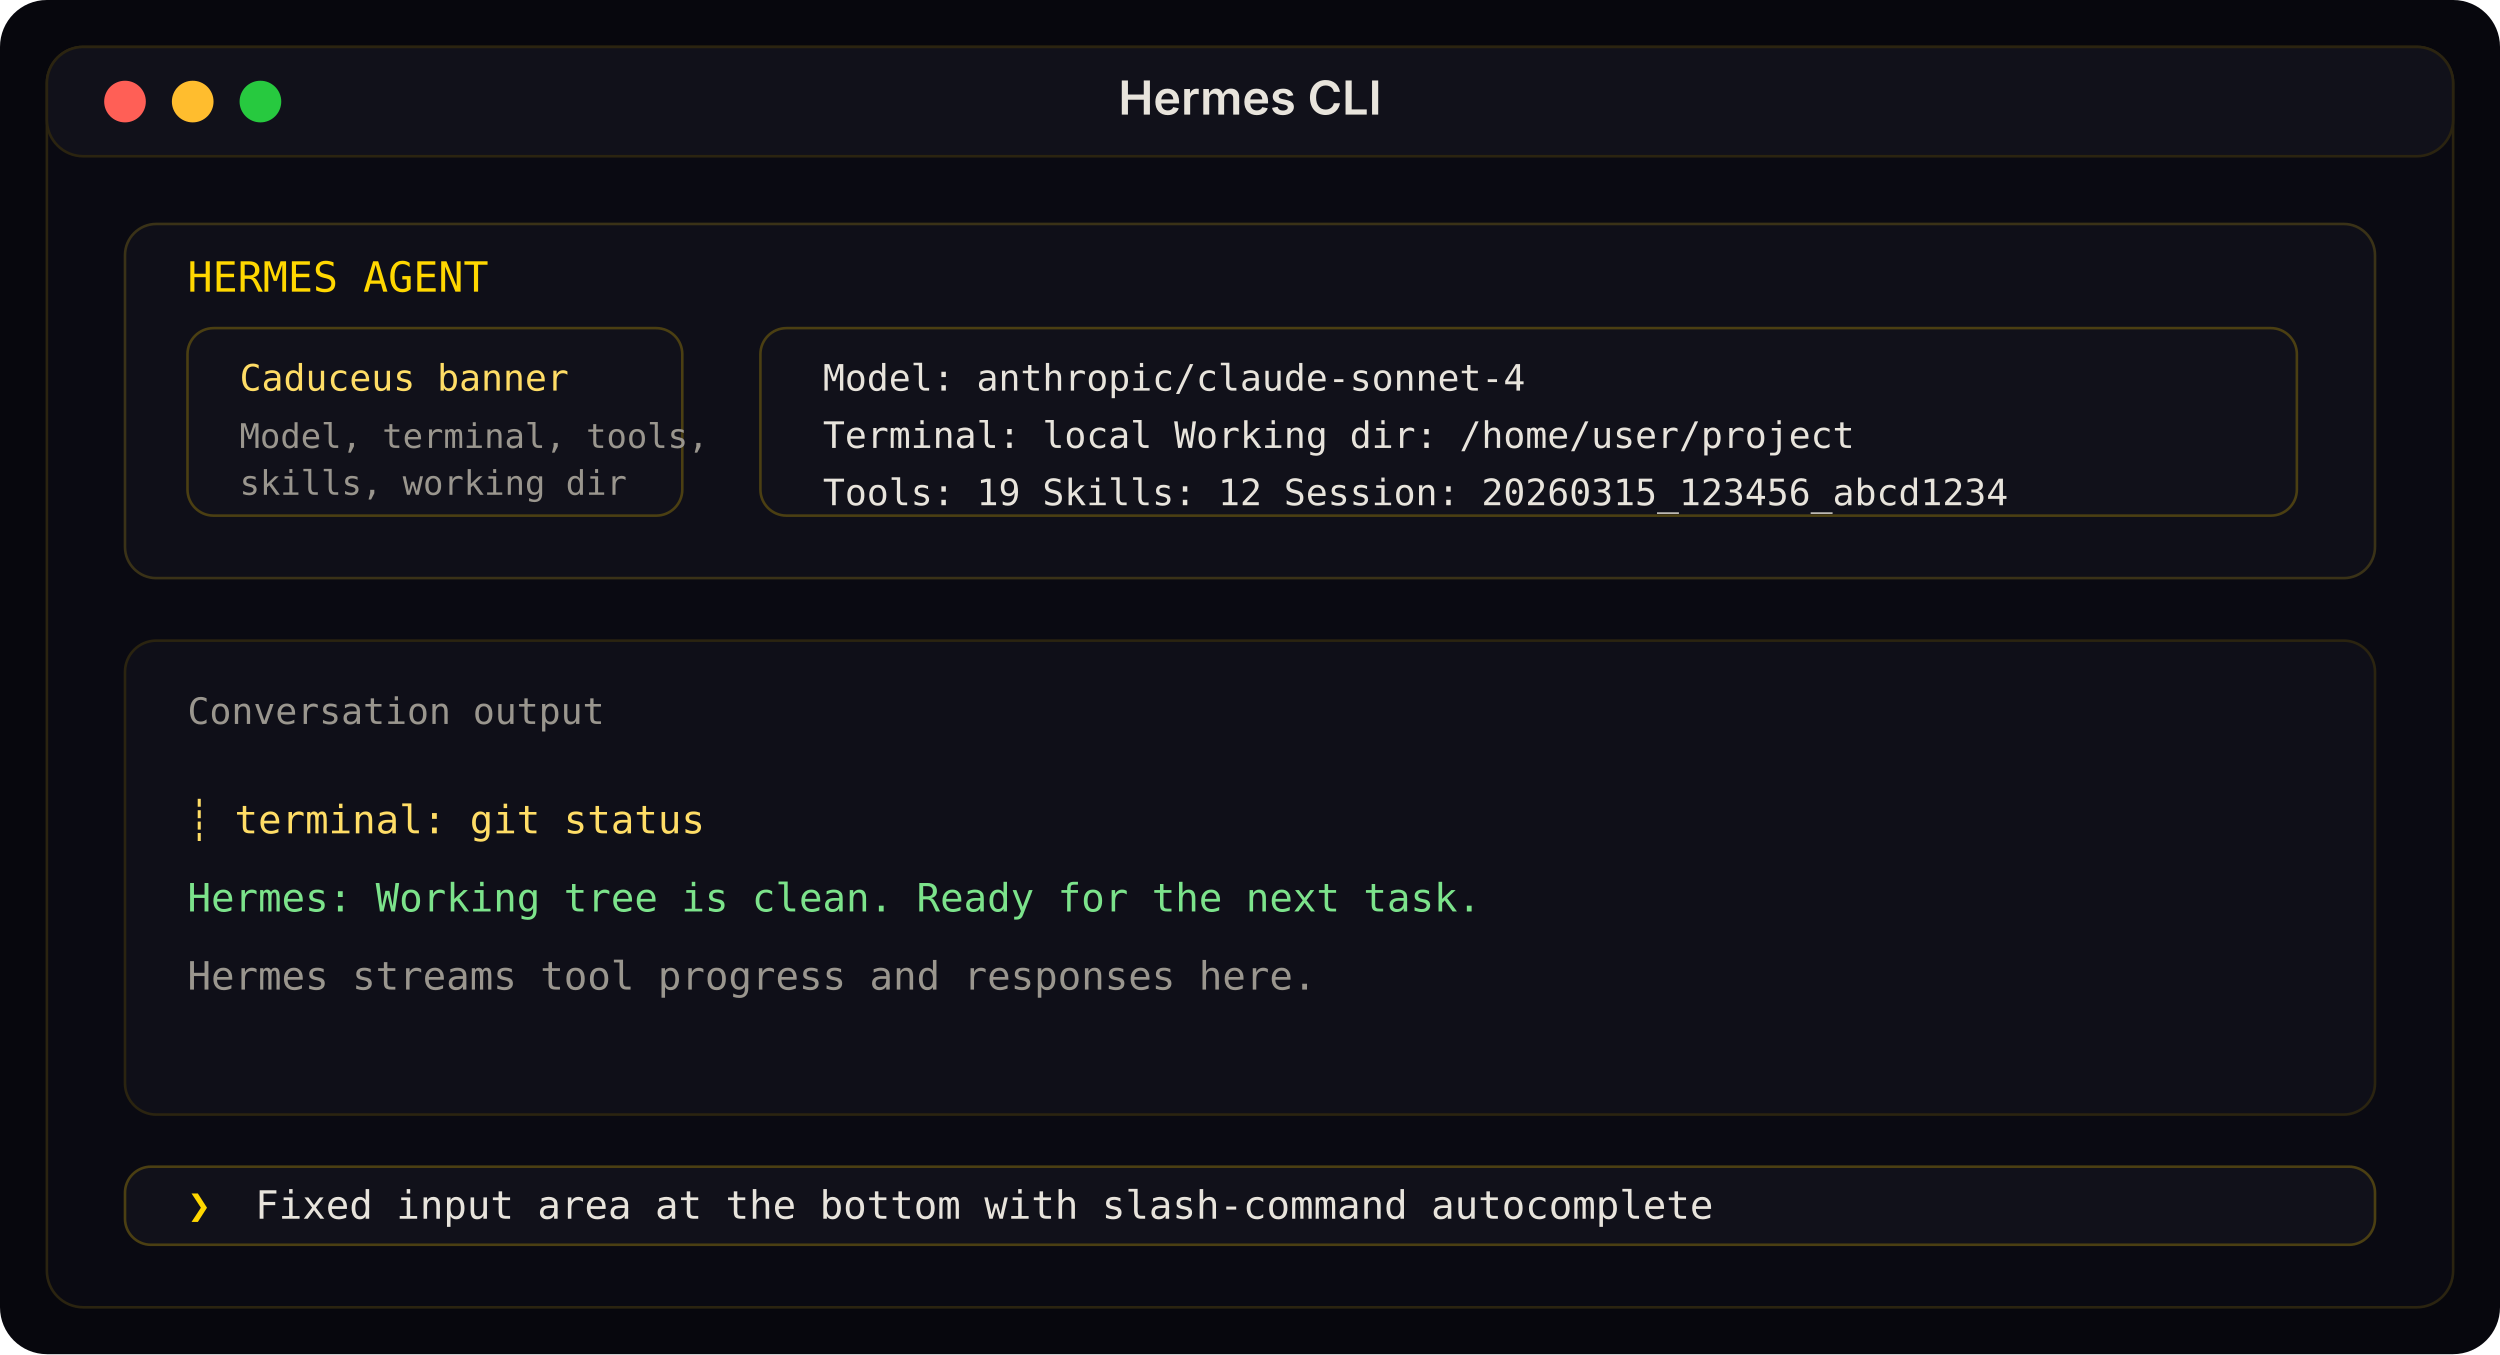
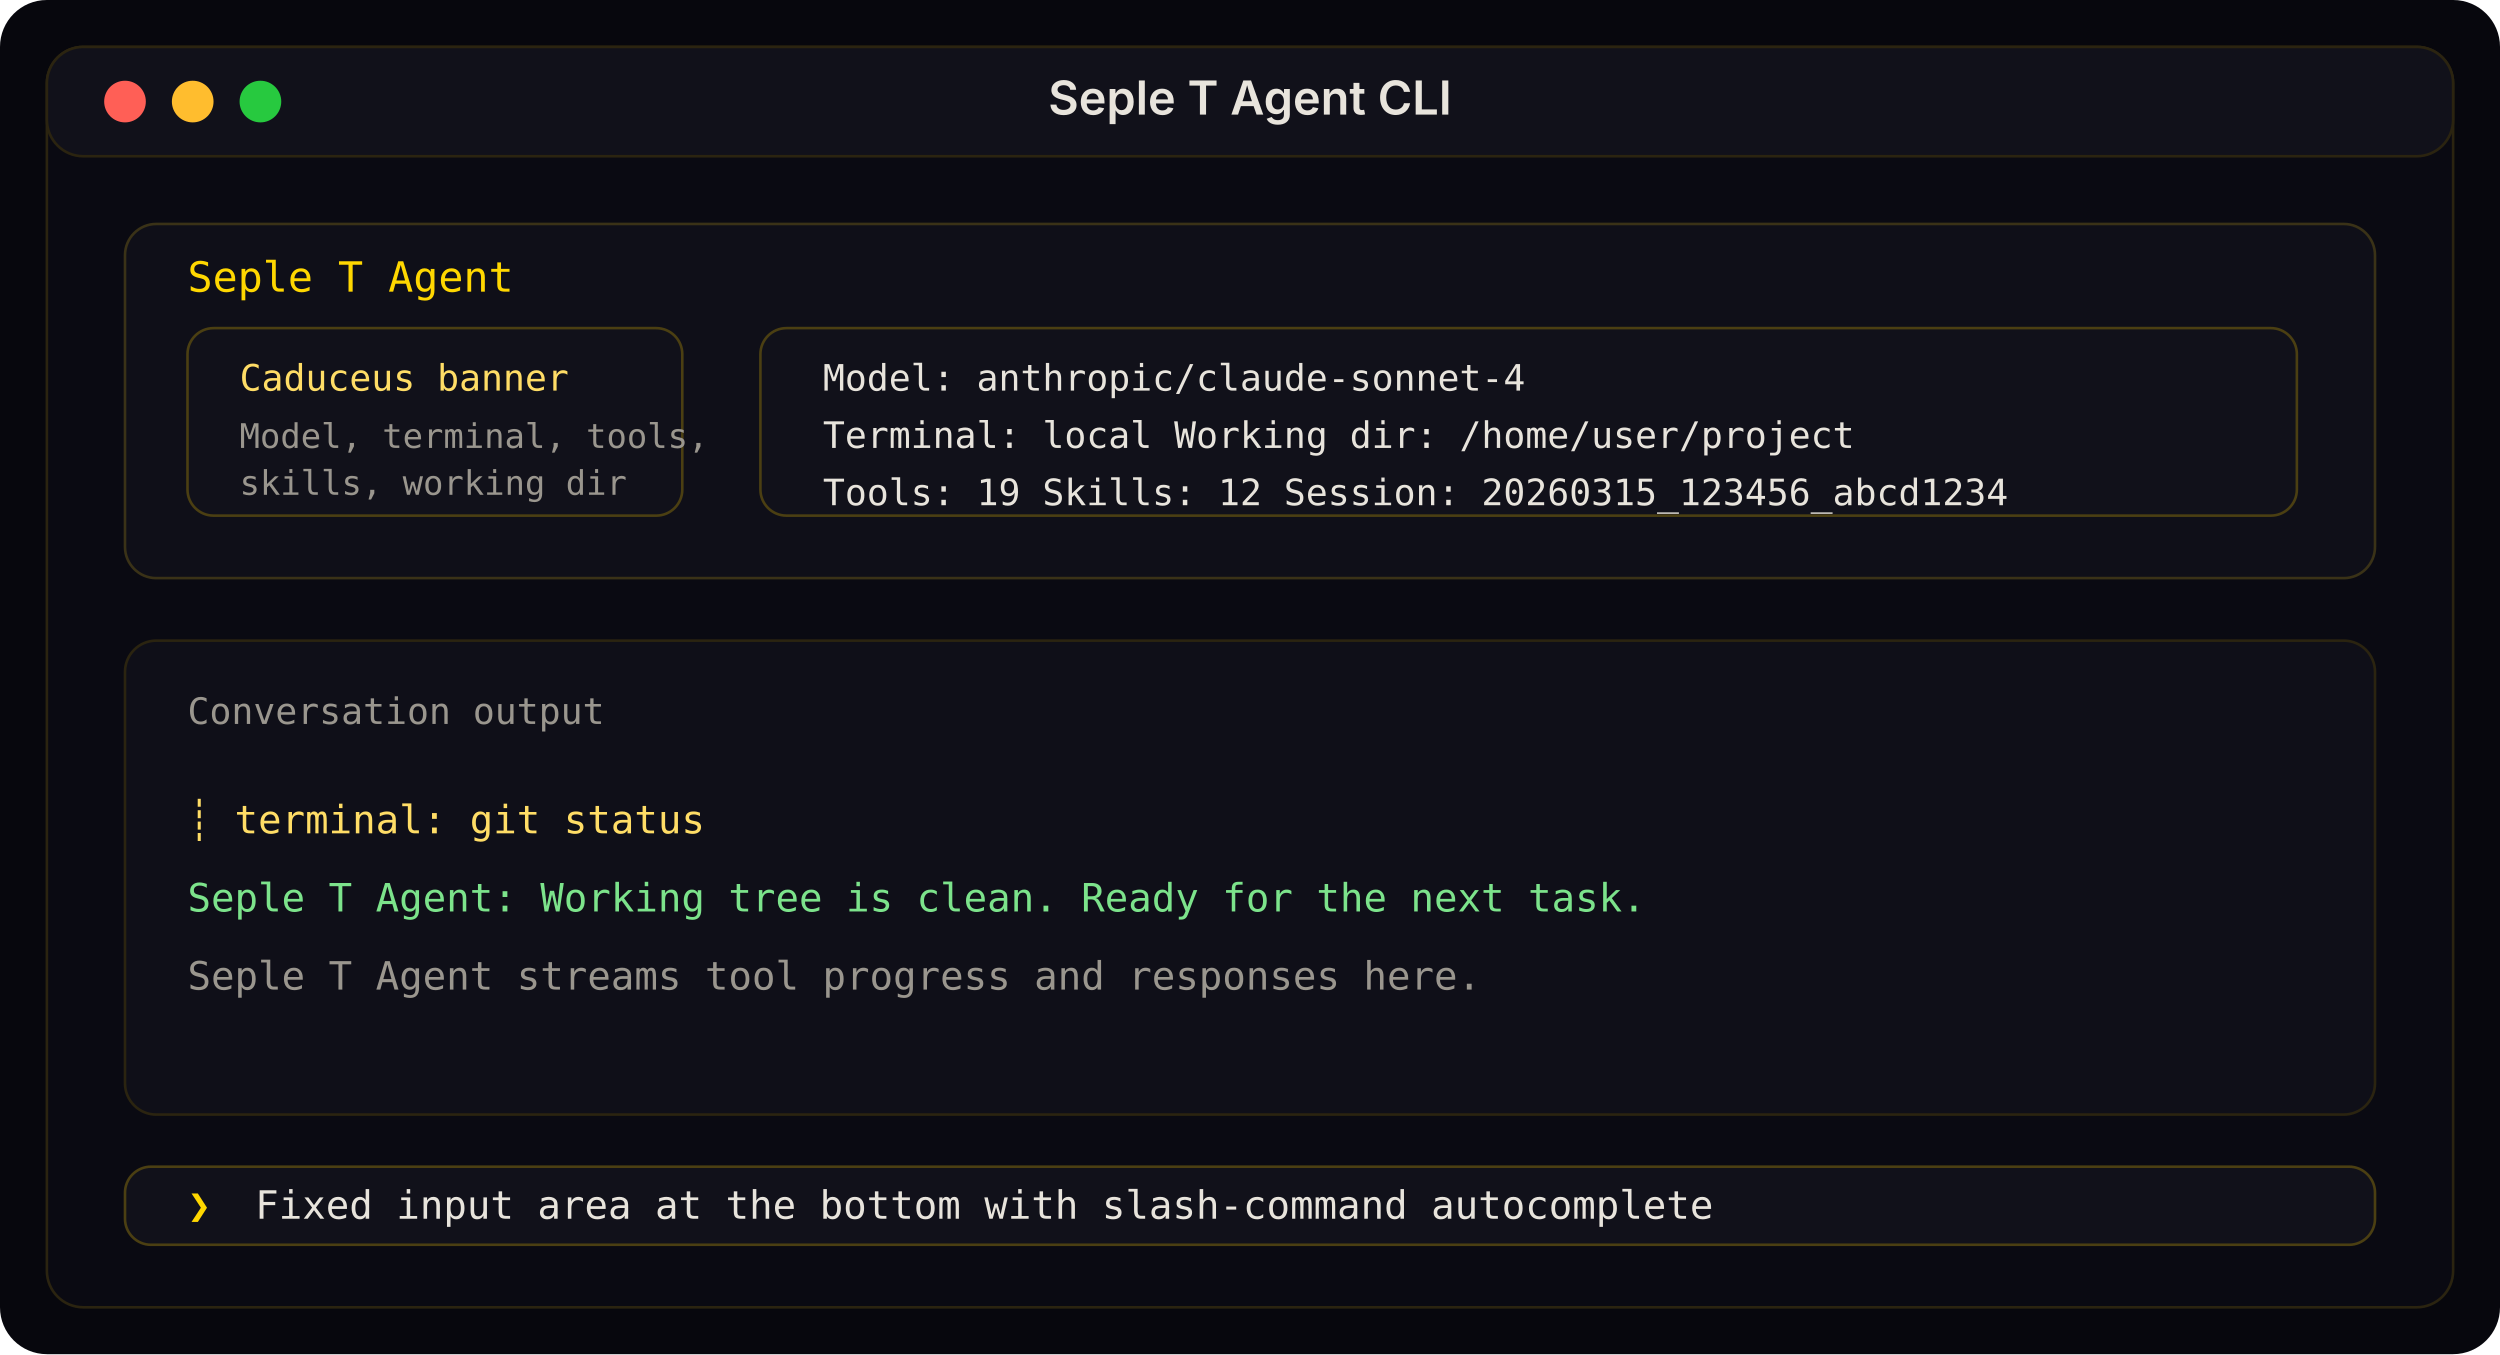
<svg xmlns="http://www.w3.org/2000/svg" width="960" height="520" viewBox="0 0 960 520" role="img" aria-labelledby="title desc">
  <rect width="960" height="520" rx="18" fill="#07070d" />
  <rect x="18" y="18" width="924" height="484" rx="14" fill="#0a0a12" stroke="#2b2410" />
  <rect x="18" y="18" width="924" height="42" rx="14" fill="#11111a" stroke="#2b2410" />
  <circle cx="48" cy="39" r="8" fill="#ff5f56" />
  <circle cx="74" cy="39" r="8" fill="#ffbd2e" />
  <circle cx="100" cy="39" r="8" fill="#27c93f" />
-   <text x="480" y="44" text-anchor="middle" fill="#e8e4dc" font-family="Inter, sans-serif" font-size="18" font-weight="600">Hermes CLI</text>
+   <text x="480" y="44" text-anchor="middle" fill="#e8e4dc" font-family="Inter, sans-serif" font-size="18" font-weight="600">Seple T Agent CLI</text>
  <rect x="48" y="86" width="864" height="136" rx="12" fill="#0f0f18" stroke="#3a3217" />
-   <text x="72" y="112" fill="#ffd700" font-family="JetBrains Mono, monospace" font-size="16">HERMES AGENT</text>
+   <text x="72" y="112" fill="#ffd700" font-family="JetBrains Mono, monospace" font-size="16">Seple T Agent</text>
  <rect x="72" y="126" width="190" height="72" rx="10" fill="#11111a" stroke="#4b3f12" />
  <text x="92" y="150" fill="#ffdd66" font-family="JetBrains Mono, monospace" font-size="14">Caduceus banner</text>
  <text x="92" y="172" fill="#9a968e" font-family="JetBrains Mono, monospace" font-size="13">Model, terminal, tools,</text>
  <text x="92" y="190" fill="#9a968e" font-family="JetBrains Mono, monospace" font-size="13">skills, working dir</text>
  <rect x="292" y="126" width="590" height="72" rx="10" fill="#11111a" stroke="#4b3f12" />
  <text x="316" y="150" fill="#e8e4dc" font-family="JetBrains Mono, monospace" font-size="14">Model: anthropic/claude-sonnet-4</text>
  <text x="316" y="172" fill="#e8e4dc" font-family="JetBrains Mono, monospace" font-size="14">Terminal: local   Working dir: /home/user/project</text>
  <text x="316" y="194" fill="#e8e4dc" font-family="JetBrains Mono, monospace" font-size="14">Tools: 19   Skills: 12   Session: 20260315_123456_abcd1234</text>
  <rect x="48" y="246" width="864" height="182" rx="12" fill="#0f0f18" stroke="#2b2410" />
  <text x="72" y="278" fill="#9a968e" font-family="JetBrains Mono, monospace" font-size="14">Conversation output</text>
  <text x="72" y="320" fill="#ffdd66" font-family="JetBrains Mono, monospace" font-size="15">┊ terminal: git status</text>
-   <text x="72" y="350" fill="#7ce38b" font-family="JetBrains Mono, monospace" font-size="15">Hermes: Working tree is clean. Ready for the next task.</text>
-   <text x="72" y="380" fill="#9a968e" font-family="JetBrains Mono, monospace" font-size="15">Hermes streams tool progress and responses here.</text>
+   <text x="72" y="350" fill="#7ce38b" font-family="JetBrains Mono, monospace" font-size="15">Seple T Agent: Working tree is clean. Ready for the next task.</text>
+   <text x="72" y="380" fill="#9a968e" font-family="JetBrains Mono, monospace" font-size="15">Seple T Agent streams tool progress and responses here.</text>
  <rect x="48" y="448" width="864" height="30" rx="10" fill="#11111a" stroke="#4b3f12" />
  <text x="72" y="468" fill="#ffd700" font-family="JetBrains Mono, monospace" font-size="15">❯</text>
  <text x="98" y="468" fill="#e8e4dc" font-family="JetBrains Mono, monospace" font-size="15">Fixed input area at the bottom with slash-command autocomplete</text>
</svg>
